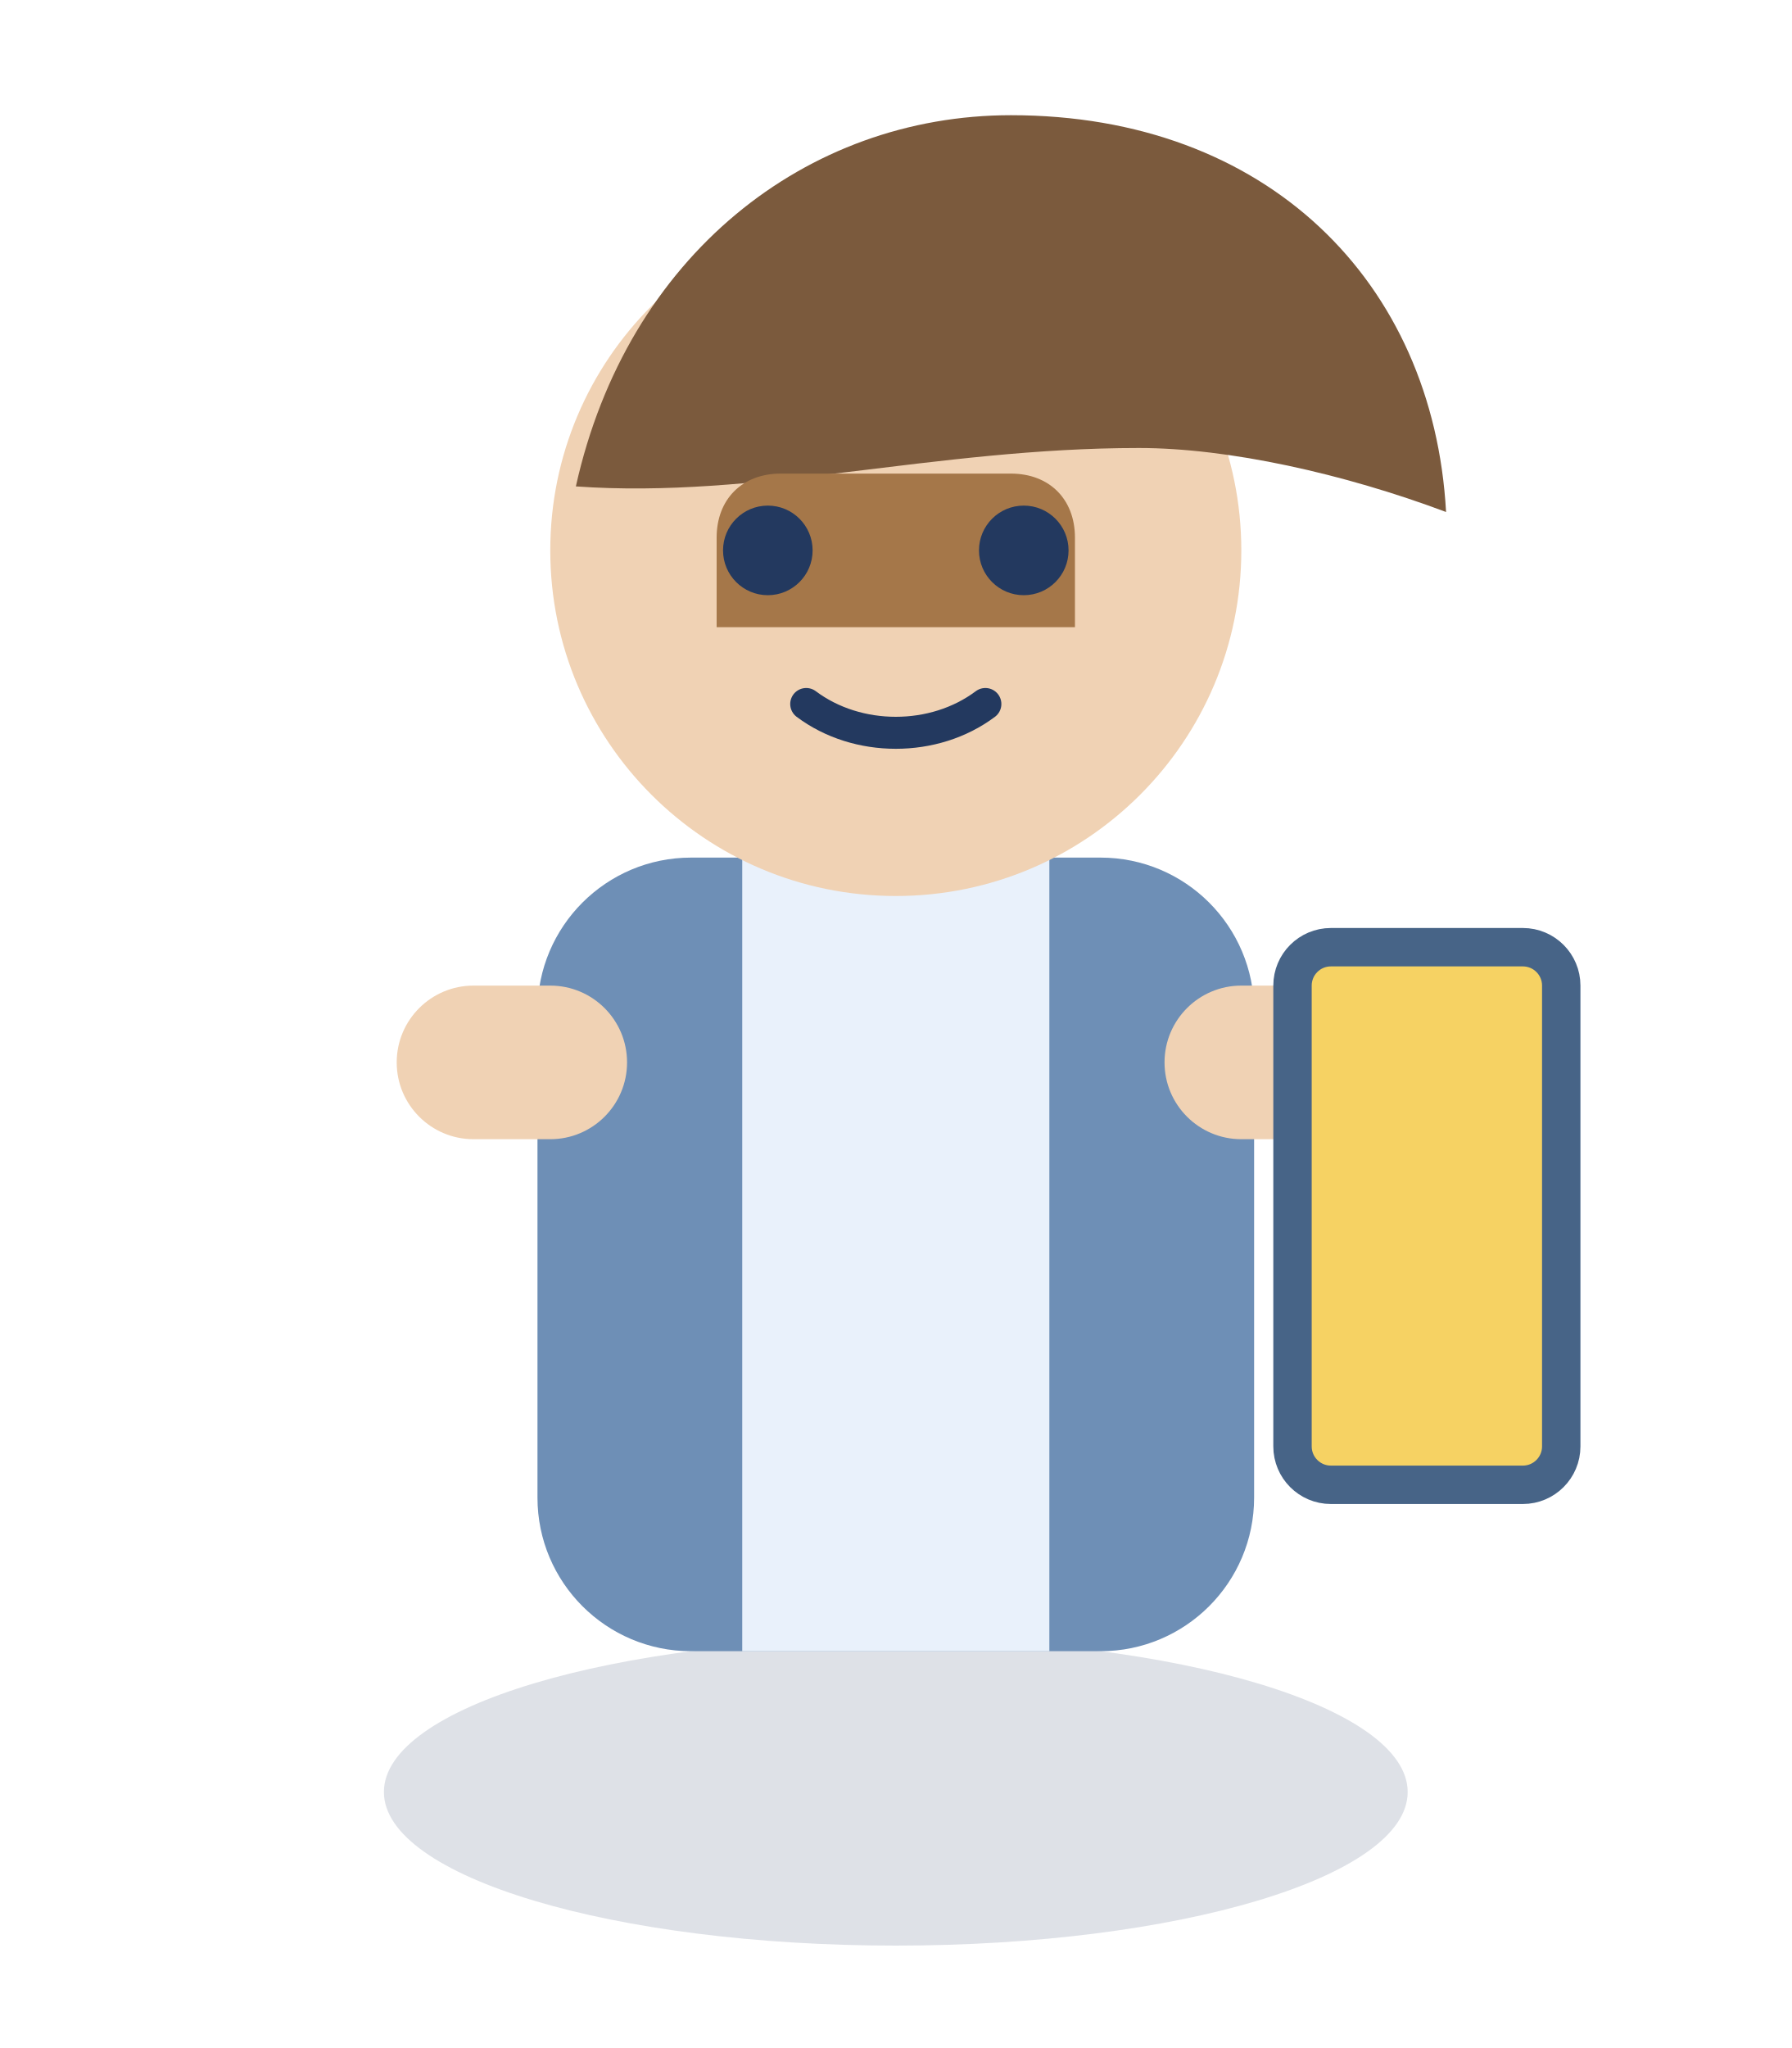
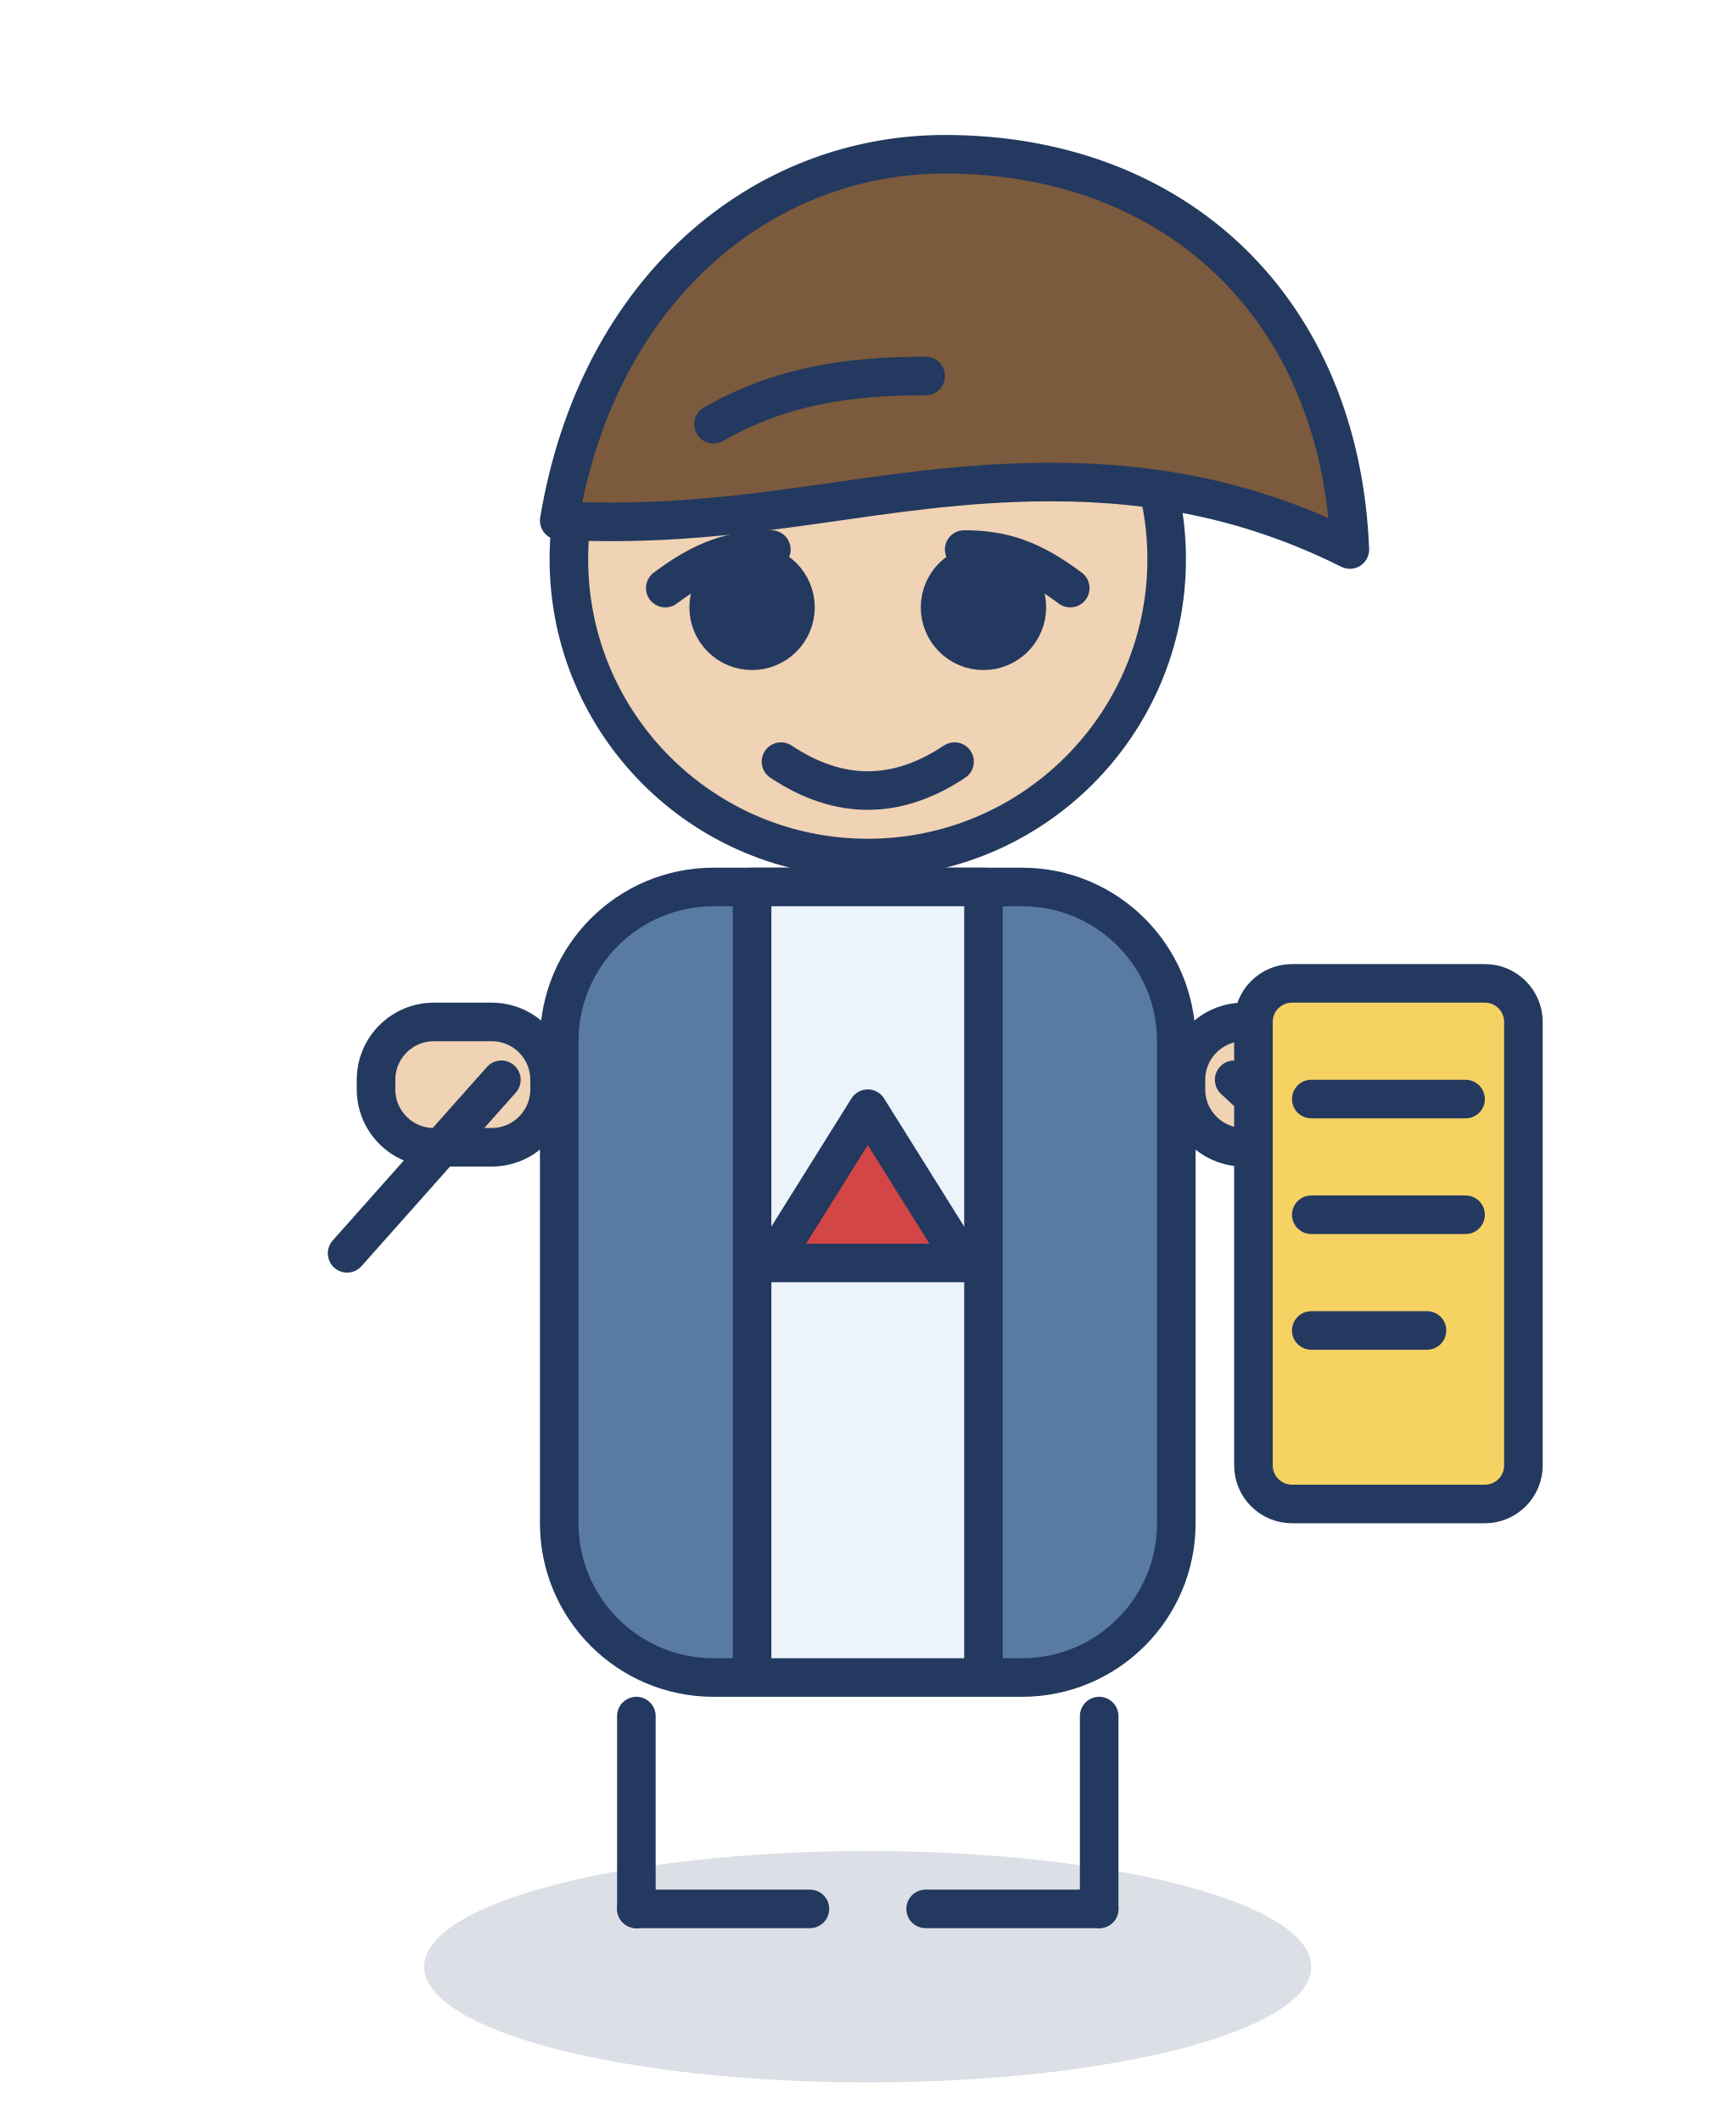
- <svg xmlns="http://www.w3.org/2000/svg" viewBox="0 0 140 160">
-   <ellipse cx="70" cy="140" rx="40" ry="12" fill="rgba(36,57,95,0.15)" />
-   <rect x="42" y="67" width="56" height="62" rx="12" fill="#6e8fb6" />
-   <rect x="58" y="67" width="24" height="62" fill="#e9f1fb" />
-   <circle cx="70" cy="43" r="27" fill="#f0d2b4" />
-   <path d="M45 38c4-18 18-29 34-29 20 0 33 13 34 31-8-3-17-5-24-5-16 0-30 4-44 3z" fill="#7b5a3d" />
-   <path d="M56 42c0-3 2-5 5-5h18c3 0 5 2 5 5v7H56z" fill="#a57749" />
-   <circle cx="60" cy="43" r="3.5" fill="#23395f" />
-   <circle cx="80" cy="43" r="3.5" fill="#23395f" />
-   <path d="M63 55c4 3 10 3 14 0" fill="none" stroke="#23395f" stroke-width="2.5" stroke-linecap="round" />
-   <rect x="31" y="77" width="18" height="12" rx="6" fill="#f0d2b4" />
-   <rect x="91" y="77" width="18" height="12" rx="6" fill="#f0d2b4" />
-   <rect x="101" y="74" width="21" height="42" rx="3" fill="#f6d263" stroke="#476487" stroke-width="3" />
+ <svg xmlns="http://www.w3.org/2000/svg" viewBox="0 0 180 220">
+   <ellipse cx="90" cy="204" rx="46" ry="12" fill="rgba(36,57,95,0.16)" />
+   <g stroke="#23395f" stroke-width="4" stroke-linecap="round" stroke-linejoin="round">
+     <rect x="58" y="92" width="64" height="82" rx="16" fill="#597ba3" />
+     <path d="M78 92h24v82H78z" fill="#edf3fb" />
+     <path d="M90 115l-10 16h20z" fill="#d34646" />
+     <path d="M66 178v20M114 178v20" fill="none" />
+     <path d="M66 198h18M96 198h18" fill="none" />
+     <circle cx="90" cy="58" r="31" fill="#f0d2b4" />
+     <path d="M58 54c4-24 21-38 40-38 24 0 41 16 42 41-10-5-20-7-31-7-18 0-31 5-51 4z" fill="#7b5a3d" />
+     <path d="M69 61c4-3 7-4 11-4M100 57c4 0 7 1 11 4" fill="none" />
+     <circle cx="78" cy="63" r="4.5" fill="#23395f" />
+     <circle cx="102" cy="63" r="4.5" fill="#23395f" />
+     <path d="M81 79c6 4 12 4 18 0" fill="none" />
+     <rect x="39" y="106" width="18" height="13" rx="6" fill="#f0d2b4" />
+     <rect x="123" y="106" width="18" height="13" rx="6" fill="#f0d2b4" />
+     <path d="M52 112l-16 18" fill="none" />
+     <path d="M128 112l15 14" fill="none" />
+     <rect x="130" y="102" width="28" height="54" rx="4" fill="#f6d263" />
+     <path d="M136 114h16M136 126h16M136 138h12" fill="none" />
+     <path d="M74 44c7-4 14-5 22-5" fill="none" />
+   </g>
</svg>
